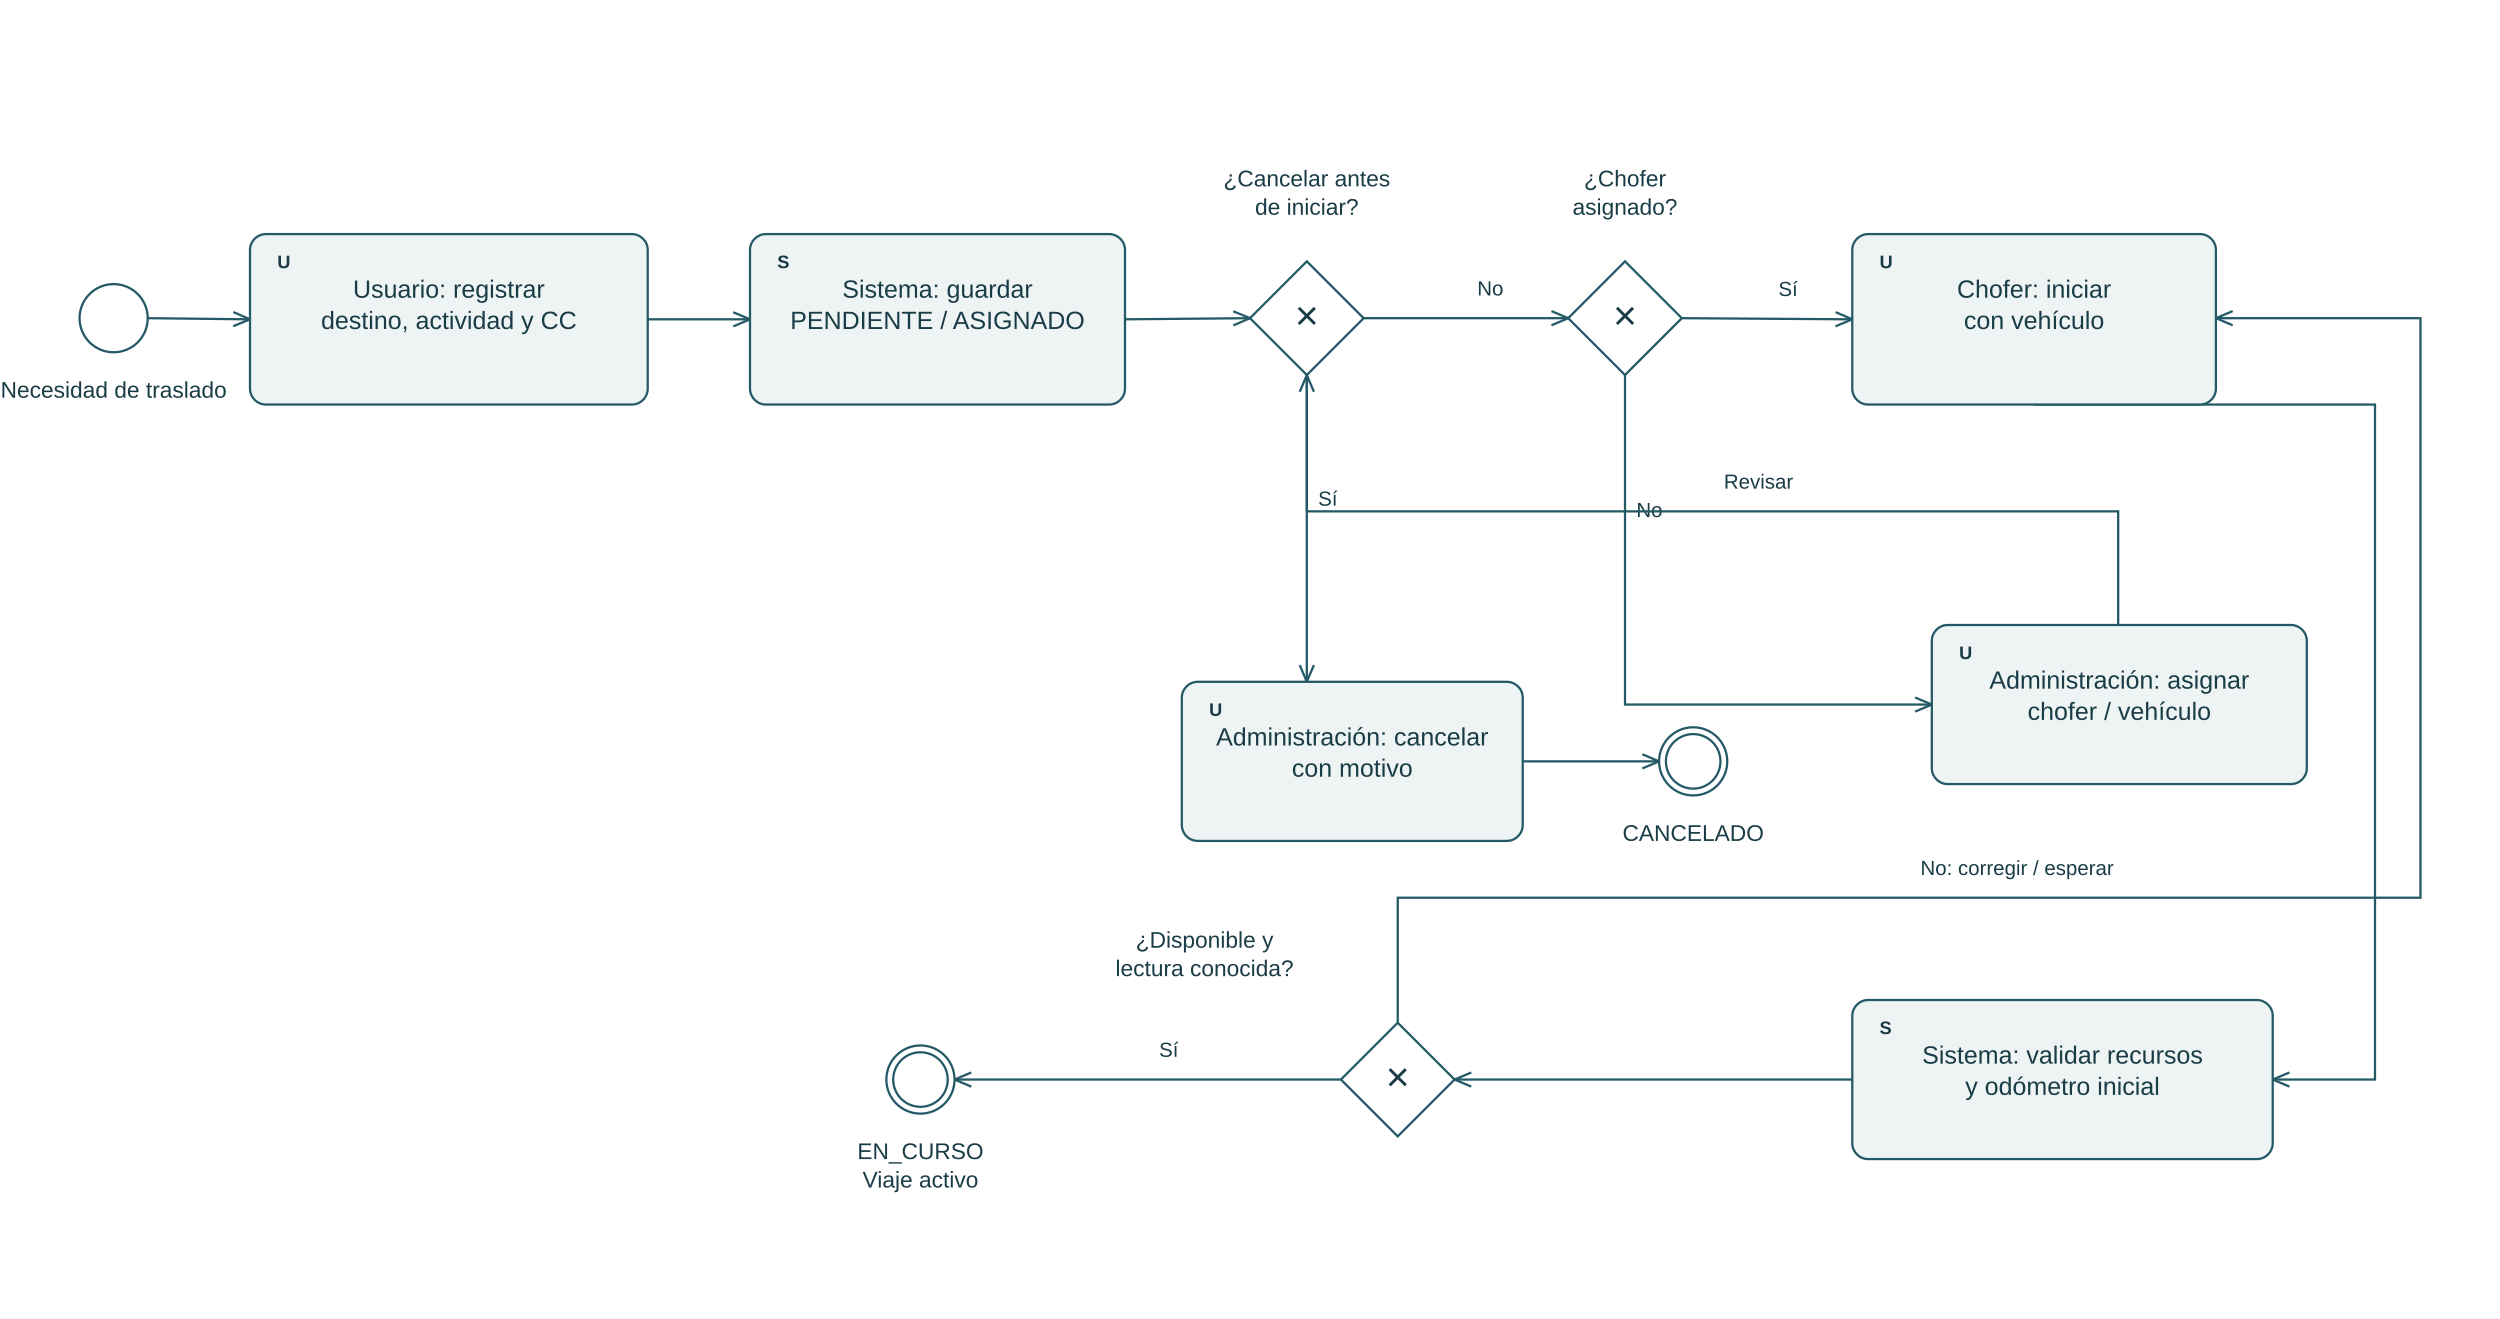
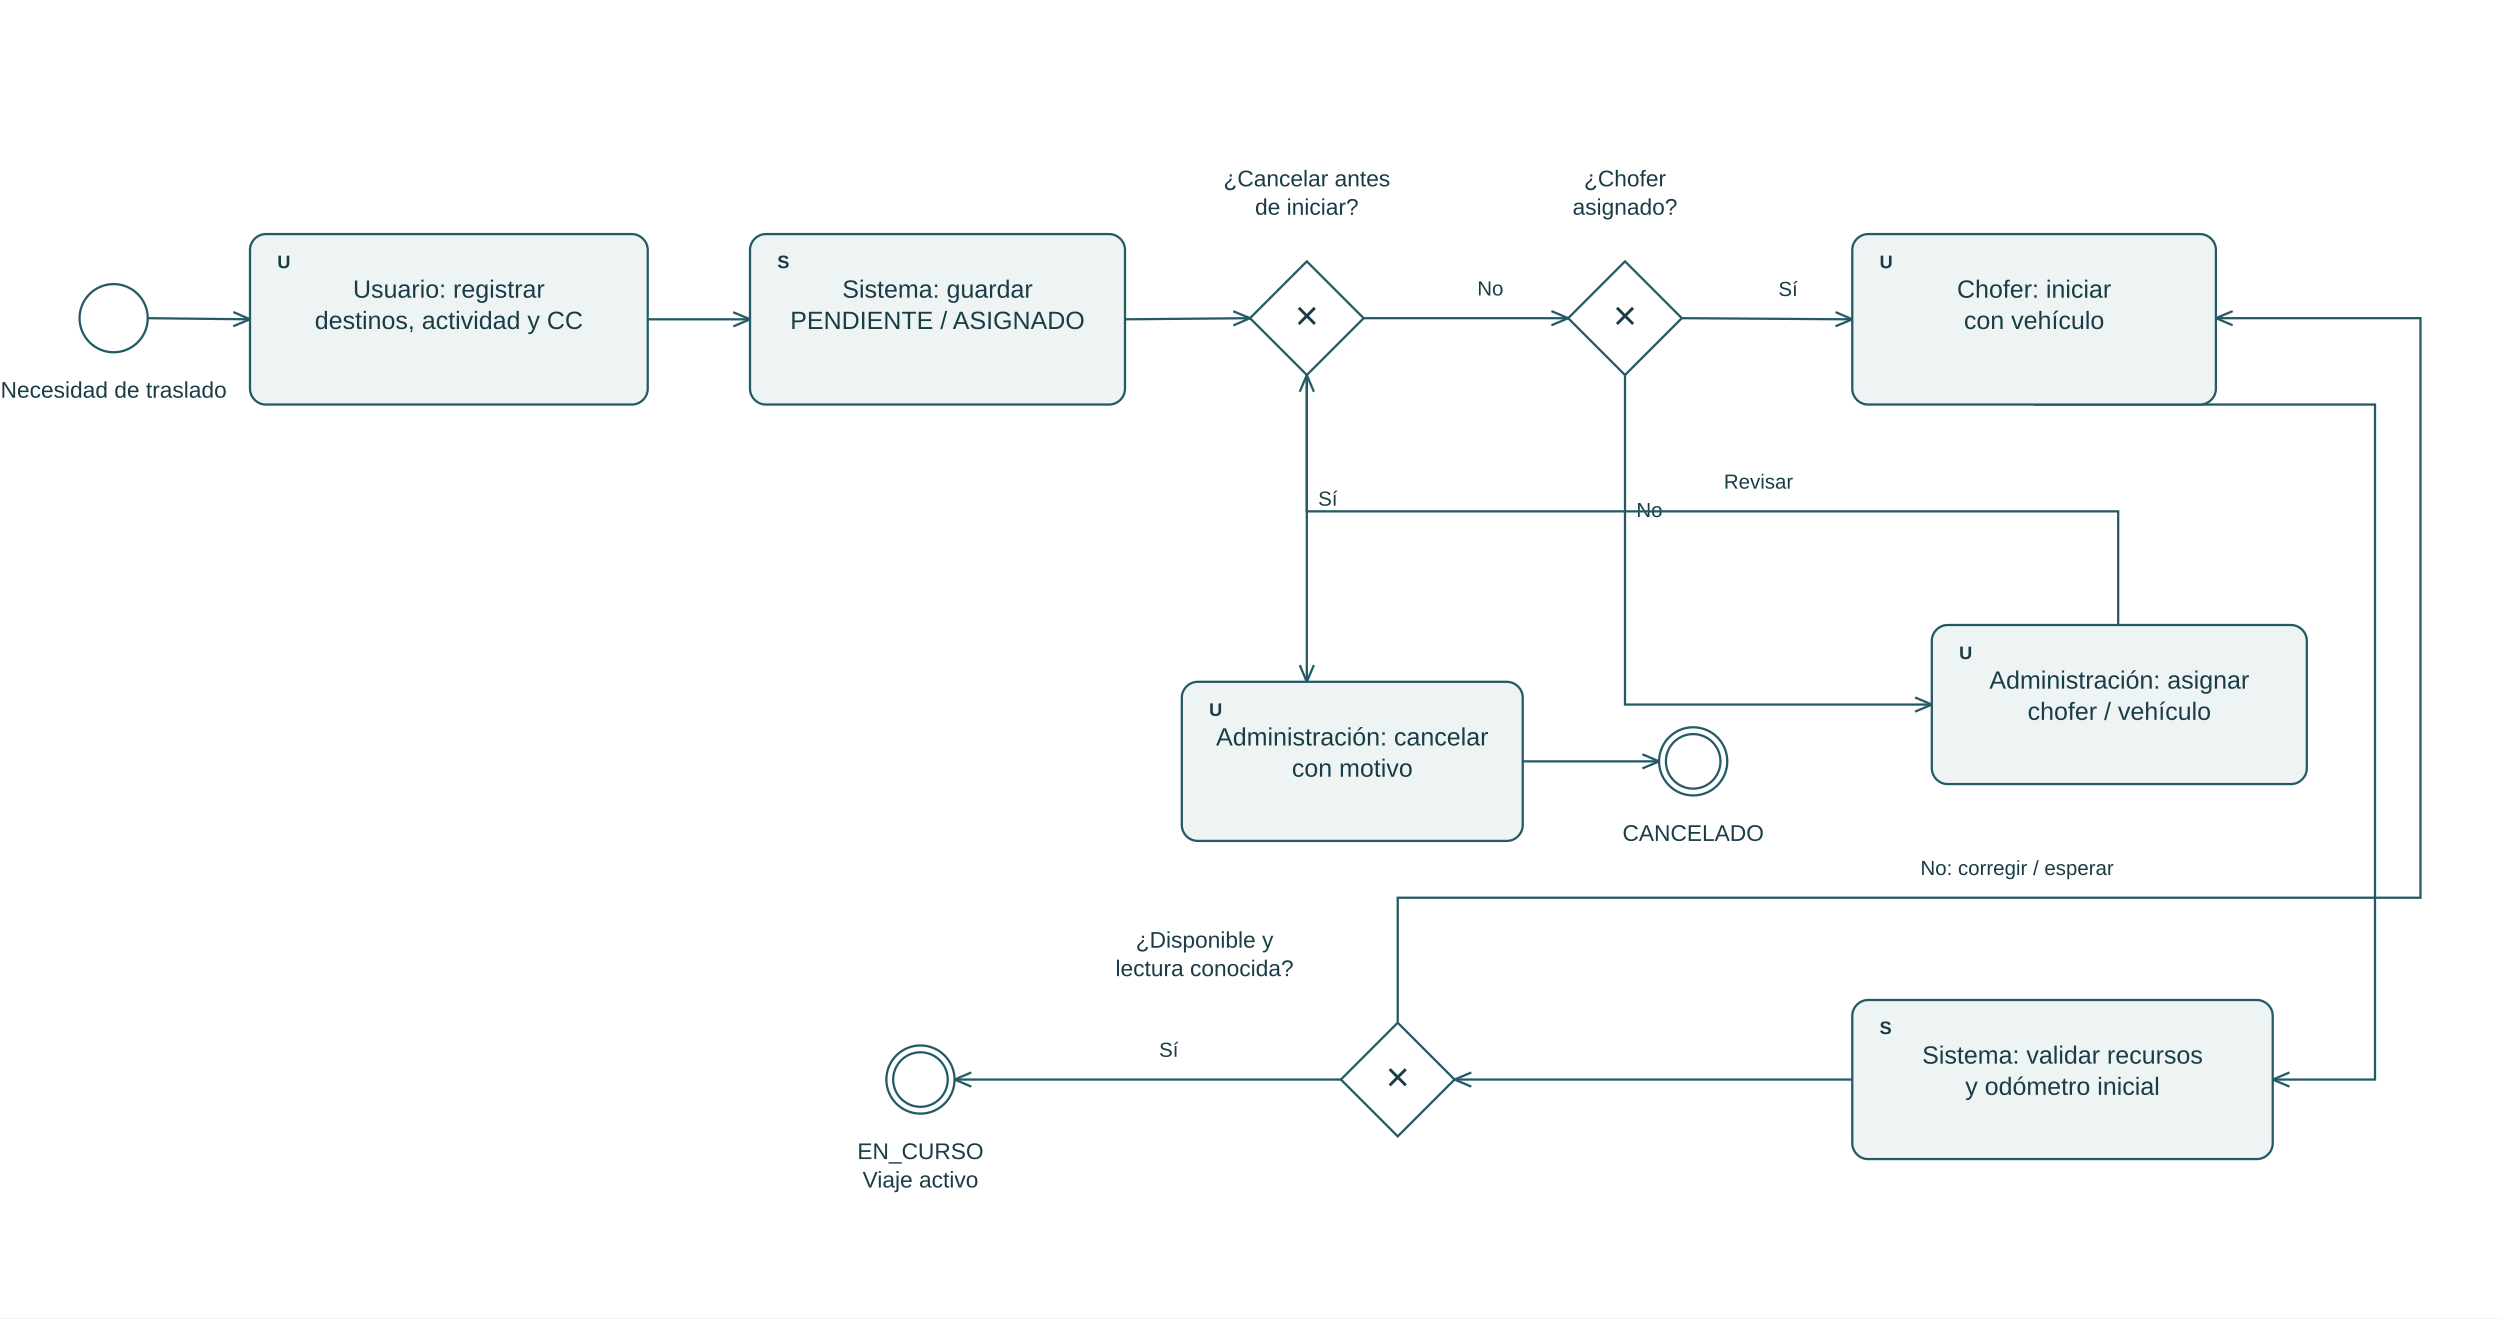
<svg xmlns="http://www.w3.org/2000/svg" width="1100" height="580" viewBox="0 0 1100 580">
  <rect width="100%" height="100%" fill="white" />
  <polyline points="65,140.0 110,140.5" fill="none" stroke="#245966" />
  <polyline points="102.597,143.533 110,140.5 102.667,137.303" fill="none" stroke="#245966" />
  <polyline points="285,140.5 330,140.5" fill="none" stroke="#245966" />
  <polyline points="322.632,143.615 330,140.5 322.632,137.385" fill="none" stroke="#245966" />
  <polyline points="495,140.5 550,140.0" fill="none" stroke="#245966" />
  <polyline points="542.66,143.182 550,140.0 542.603,136.952" fill="none" stroke="#245966" />
  <polyline points="575,165 575,300" fill="none" stroke="#245966" />
  <polyline points="571.885,292.632 575,300 578.115,292.632" fill="none" stroke="#245966" />
  <text x="580.0" y="222.5" text-anchor="start" font-family="Arial,sans-serif" font-size="9" font-weight="400" fill="#193c46">Sí</text>
  <polyline points="670,335.0 730,335.0" fill="none" stroke="#245966" />
  <polyline points="722.632,338.115 730,335.0 722.632,331.885" fill="none" stroke="#245966" />
  <polyline points="600,140.0 690,140.0" fill="none" stroke="#245966" />
  <polyline points="682.632,143.115 690,140.0 682.632,136.885" fill="none" stroke="#245966" />
  <text x="650.0" y="130.0" text-anchor="start" font-family="Arial,sans-serif" font-size="9" font-weight="400" fill="#193c46">No</text>
  <polyline points="715,165 715,310 850,310" fill="none" stroke="#245966" />
  <polyline points="842.632,313.115 850,310 842.632,306.885" fill="none" stroke="#245966" />
  <text x="720.0" y="227.5" text-anchor="start" font-family="Arial,sans-serif" font-size="9" font-weight="400" fill="#193c46">No</text>
  <polyline points="932,275 932,225 575,225 575,165" fill="none" stroke="#245966" />
  <polyline points="578.115,172.368 575,165 571.885,172.368" fill="none" stroke="#245966" />
  <text x="758.5" y="215.0" text-anchor="start" font-family="Arial,sans-serif" font-size="9" font-weight="400" fill="#193c46">Revisar</text>
  <polyline points="740,140.0 815,140.5" fill="none" stroke="#245966" />
  <polyline points="807.611,143.566 815,140.5 807.652,137.336" fill="none" stroke="#245966" />
  <text x="782.5" y="130.25" text-anchor="start" font-family="Arial,sans-serif" font-size="9" font-weight="400" fill="#193c46">Sí</text>
  <polyline points="895,178 1045,178 1045,475 1000,475" fill="none" stroke="#245966" />
  <polyline points="1007.368,471.885 1000,475 1007.368,478.115" fill="none" stroke="#245966" />
  <polyline points="815,475 640,475" fill="none" stroke="#245966" />
  <polyline points="647.368,471.885 640,475 647.368,478.115" fill="none" stroke="#245966" />
  <polyline points="590,475 420,475" fill="none" stroke="#245966" />
  <polyline points="427.368,471.885 420,475 427.368,478.115" fill="none" stroke="#245966" />
  <text x="510.0" y="465.0" text-anchor="start" font-family="Arial,sans-serif" font-size="9" font-weight="400" fill="#193c46">Sí</text>
  <polyline points="615,450 615,395 1065,395 1065,140 975,140" fill="none" stroke="#245966" />
  <polyline points="982.368,136.885 975,140 982.368,143.115" fill="none" stroke="#245966" />
  <text x="845.0" y="385.0" text-anchor="start" font-family="Arial,sans-serif" font-size="9" font-weight="400" fill="#193c46">No: corregir / esperar</text>
  <ellipse cx="50.0" cy="140.0" rx="15.0" ry="15.0" fill="white" stroke="#245966" />
  <text x="50.0" y="175.0" text-anchor="middle" font-family="Arial,sans-serif" font-size="10" font-weight="400" fill="#193c46">Necesidad de traslado</text>
  <rect x="110" y="103" width="175" height="75" rx="7" fill="#eef4f4" stroke="#245966" />
  <text x="197.5" y="131.0" text-anchor="middle" font-family="Arial,sans-serif" font-size="11" font-weight="400" fill="#193c46">Usuario: registrar</text>
-   <text x="197.5" y="144.75" text-anchor="middle" font-family="Arial,sans-serif" font-size="11" font-weight="400" fill="#193c46">destino, actividad y CC</text>
+   <text x="197.5" y="144.75" text-anchor="middle" font-family="Arial,sans-serif" font-size="11" font-weight="400" fill="#193c46">destinos, actividad y CC</text>
  <text x="122" y="118.0" text-anchor="start" font-family="Arial,sans-serif" font-size="8" font-weight="700" fill="#193c46">U</text>
  <rect x="330" y="103" width="165" height="75" rx="7" fill="#eef4f4" stroke="#245966" />
  <text x="412.5" y="131.0" text-anchor="middle" font-family="Arial,sans-serif" font-size="11" font-weight="400" fill="#193c46">Sistema: guardar</text>
  <text x="412.5" y="144.75" text-anchor="middle" font-family="Arial,sans-serif" font-size="11" font-weight="400" fill="#193c46">PENDIENTE / ASIGNADO</text>
  <text x="342" y="118.0" text-anchor="start" font-family="Arial,sans-serif" font-size="8" font-weight="700" fill="#193c46">S</text>
  <polygon points="575.0,115 600,140.0 575.0,165 550,140.0" fill="white" stroke="#245966" />
  <text x="575.0" y="145.0" text-anchor="middle" font-family="Arial,sans-serif" font-size="18" font-weight="400" fill="#193c46">×</text>
  <text x="575.0" y="82.0" text-anchor="middle" font-family="Arial,sans-serif" font-size="10" font-weight="400" fill="#193c46">¿Cancelar antes</text>
  <text x="575.0" y="94.5" text-anchor="middle" font-family="Arial,sans-serif" font-size="10" font-weight="400" fill="#193c46">de iniciar?</text>
  <rect x="520" y="300" width="150" height="70" rx="7" fill="#eef4f4" stroke="#245966" />
  <text x="595.0" y="328.0" text-anchor="middle" font-family="Arial,sans-serif" font-size="11" font-weight="400" fill="#193c46">Administración: cancelar</text>
  <text x="595.0" y="341.75" text-anchor="middle" font-family="Arial,sans-serif" font-size="11" font-weight="400" fill="#193c46">con motivo</text>
  <text x="532" y="315.0" text-anchor="start" font-family="Arial,sans-serif" font-size="8" font-weight="700" fill="#193c46">U</text>
  <ellipse cx="745.0" cy="335.0" rx="15.0" ry="15.0" fill="white" stroke="#245966" />
  <ellipse cx="745.0" cy="335.0" rx="12.0" ry="12.0" fill="white" stroke="#245966" />
  <text x="745.0" y="370.0" text-anchor="middle" font-family="Arial,sans-serif" font-size="10" font-weight="400" fill="#193c46">CANCELADO</text>
  <polygon points="715.0,115 740,140.0 715.0,165 690,140.0" fill="white" stroke="#245966" />
  <text x="715.0" y="145.0" text-anchor="middle" font-family="Arial,sans-serif" font-size="18" font-weight="400" fill="#193c46">×</text>
  <text x="715.0" y="82.0" text-anchor="middle" font-family="Arial,sans-serif" font-size="10" font-weight="400" fill="#193c46">¿Chofer</text>
  <text x="715.0" y="94.5" text-anchor="middle" font-family="Arial,sans-serif" font-size="10" font-weight="400" fill="#193c46">asignado?</text>
  <rect x="850" y="275" width="165" height="70" rx="7" fill="#eef4f4" stroke="#245966" />
  <text x="932.5" y="303.0" text-anchor="middle" font-family="Arial,sans-serif" font-size="11" font-weight="400" fill="#193c46">Administración: asignar</text>
  <text x="932.5" y="316.75" text-anchor="middle" font-family="Arial,sans-serif" font-size="11" font-weight="400" fill="#193c46">chofer / vehículo</text>
  <text x="862" y="290.0" text-anchor="start" font-family="Arial,sans-serif" font-size="8" font-weight="700" fill="#193c46">U</text>
  <rect x="815" y="103" width="160" height="75" rx="7" fill="#eef4f4" stroke="#245966" />
  <text x="895.0" y="131.0" text-anchor="middle" font-family="Arial,sans-serif" font-size="11" font-weight="400" fill="#193c46">Chofer: iniciar</text>
  <text x="895.0" y="144.75" text-anchor="middle" font-family="Arial,sans-serif" font-size="11" font-weight="400" fill="#193c46">con vehículo</text>
  <text x="827" y="118.0" text-anchor="start" font-family="Arial,sans-serif" font-size="8" font-weight="700" fill="#193c46">U</text>
  <rect x="815" y="440" width="185" height="70" rx="7" fill="#eef4f4" stroke="#245966" />
  <text x="907.5" y="468.0" text-anchor="middle" font-family="Arial,sans-serif" font-size="11" font-weight="400" fill="#193c46">Sistema: validar recursos</text>
  <text x="907.5" y="481.75" text-anchor="middle" font-family="Arial,sans-serif" font-size="11" font-weight="400" fill="#193c46">y odómetro inicial</text>
  <text x="827" y="455.0" text-anchor="start" font-family="Arial,sans-serif" font-size="8" font-weight="700" fill="#193c46">S</text>
  <polygon points="615.0,450 640,475.0 615.0,500 590,475.0" fill="white" stroke="#245966" />
  <text x="615.0" y="480.0" text-anchor="middle" font-family="Arial,sans-serif" font-size="18" font-weight="400" fill="#193c46">×</text>
  <text x="530.0" y="417.0" text-anchor="middle" font-family="Arial,sans-serif" font-size="10" font-weight="400" fill="#193c46">¿Disponible y</text>
  <text x="530.0" y="429.5" text-anchor="middle" font-family="Arial,sans-serif" font-size="10" font-weight="400" fill="#193c46">lectura conocida?</text>
  <ellipse cx="405.0" cy="475.0" rx="15.0" ry="15.0" fill="white" stroke="#245966" />
  <ellipse cx="405.0" cy="475.0" rx="12.0" ry="12.0" fill="white" stroke="#245966" />
  <text x="405.0" y="510.0" text-anchor="middle" font-family="Arial,sans-serif" font-size="10" font-weight="400" fill="#193c46">EN_CURSO</text>
  <text x="405.0" y="522.5" text-anchor="middle" font-family="Arial,sans-serif" font-size="10" font-weight="400" fill="#193c46">Viaje activo</text>
</svg>
